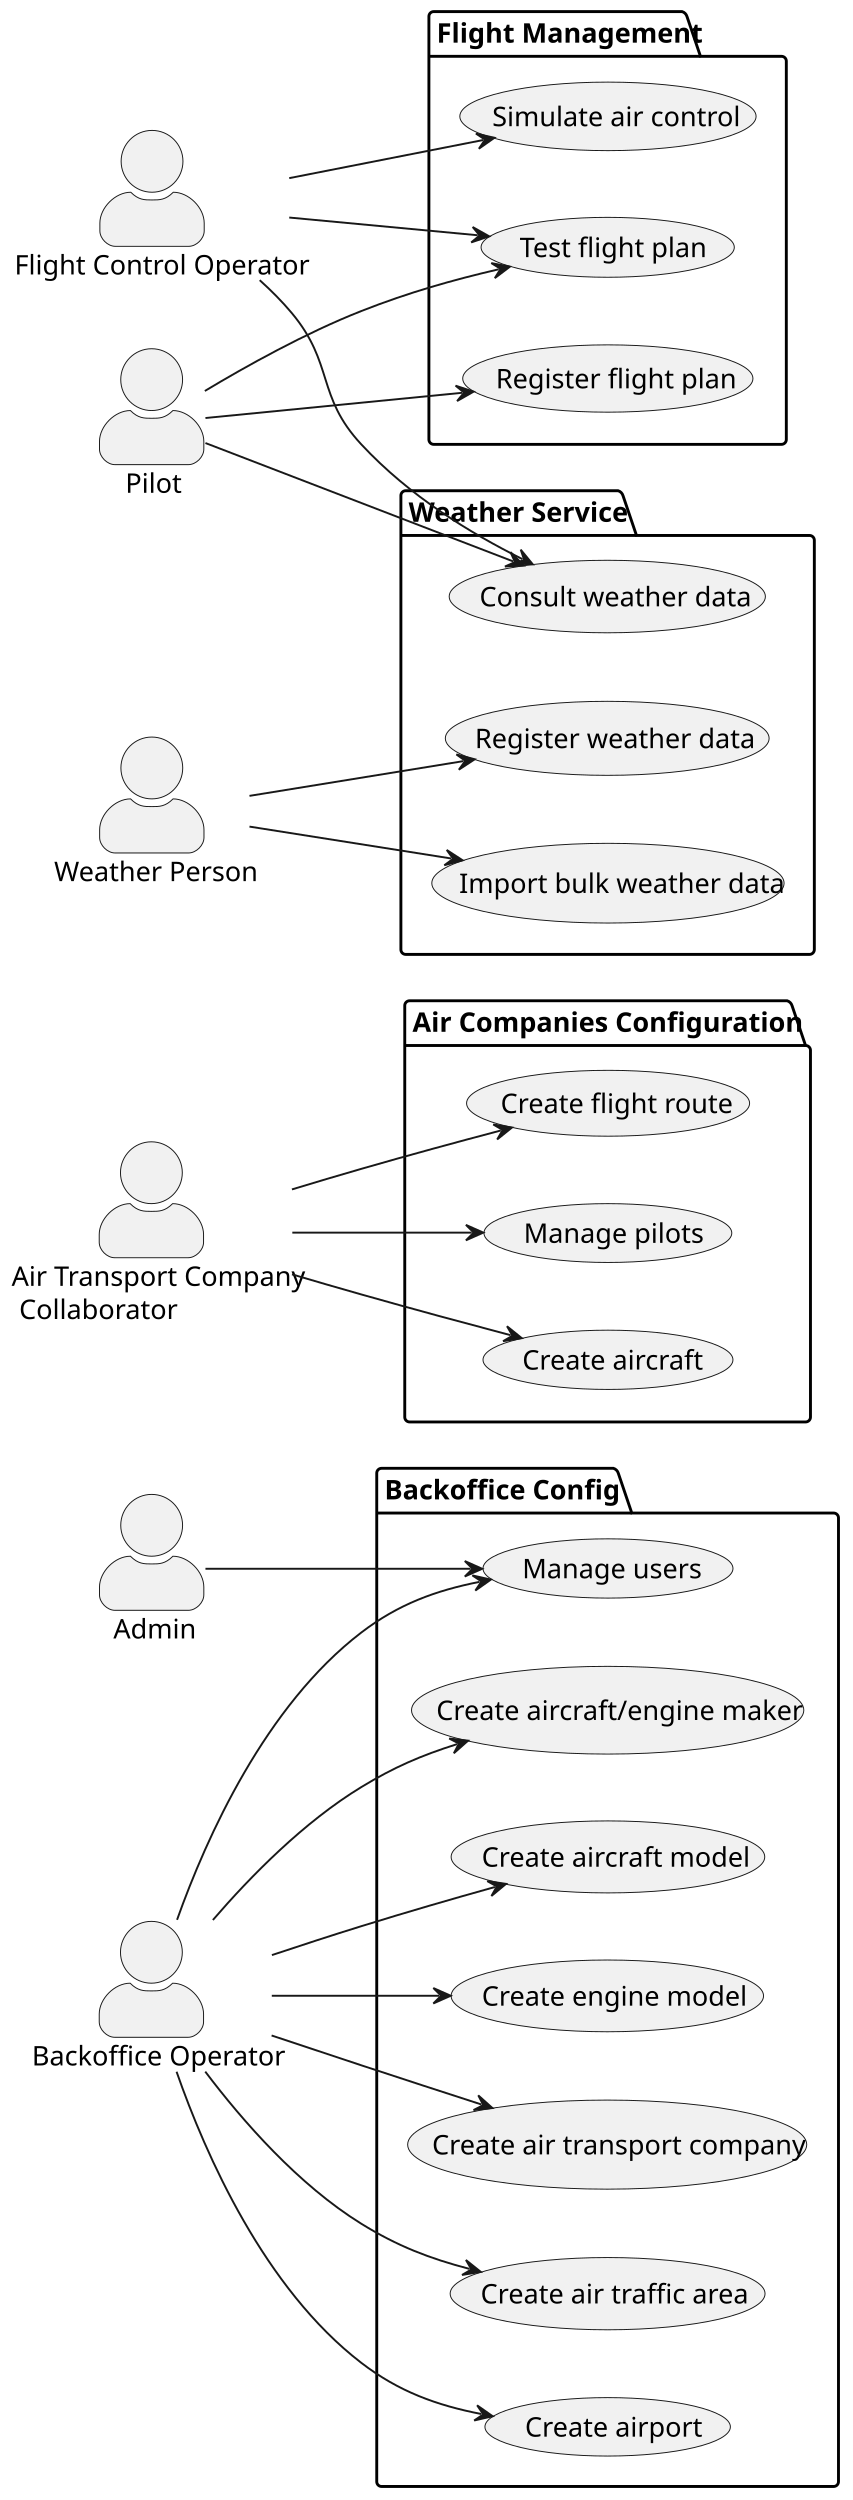
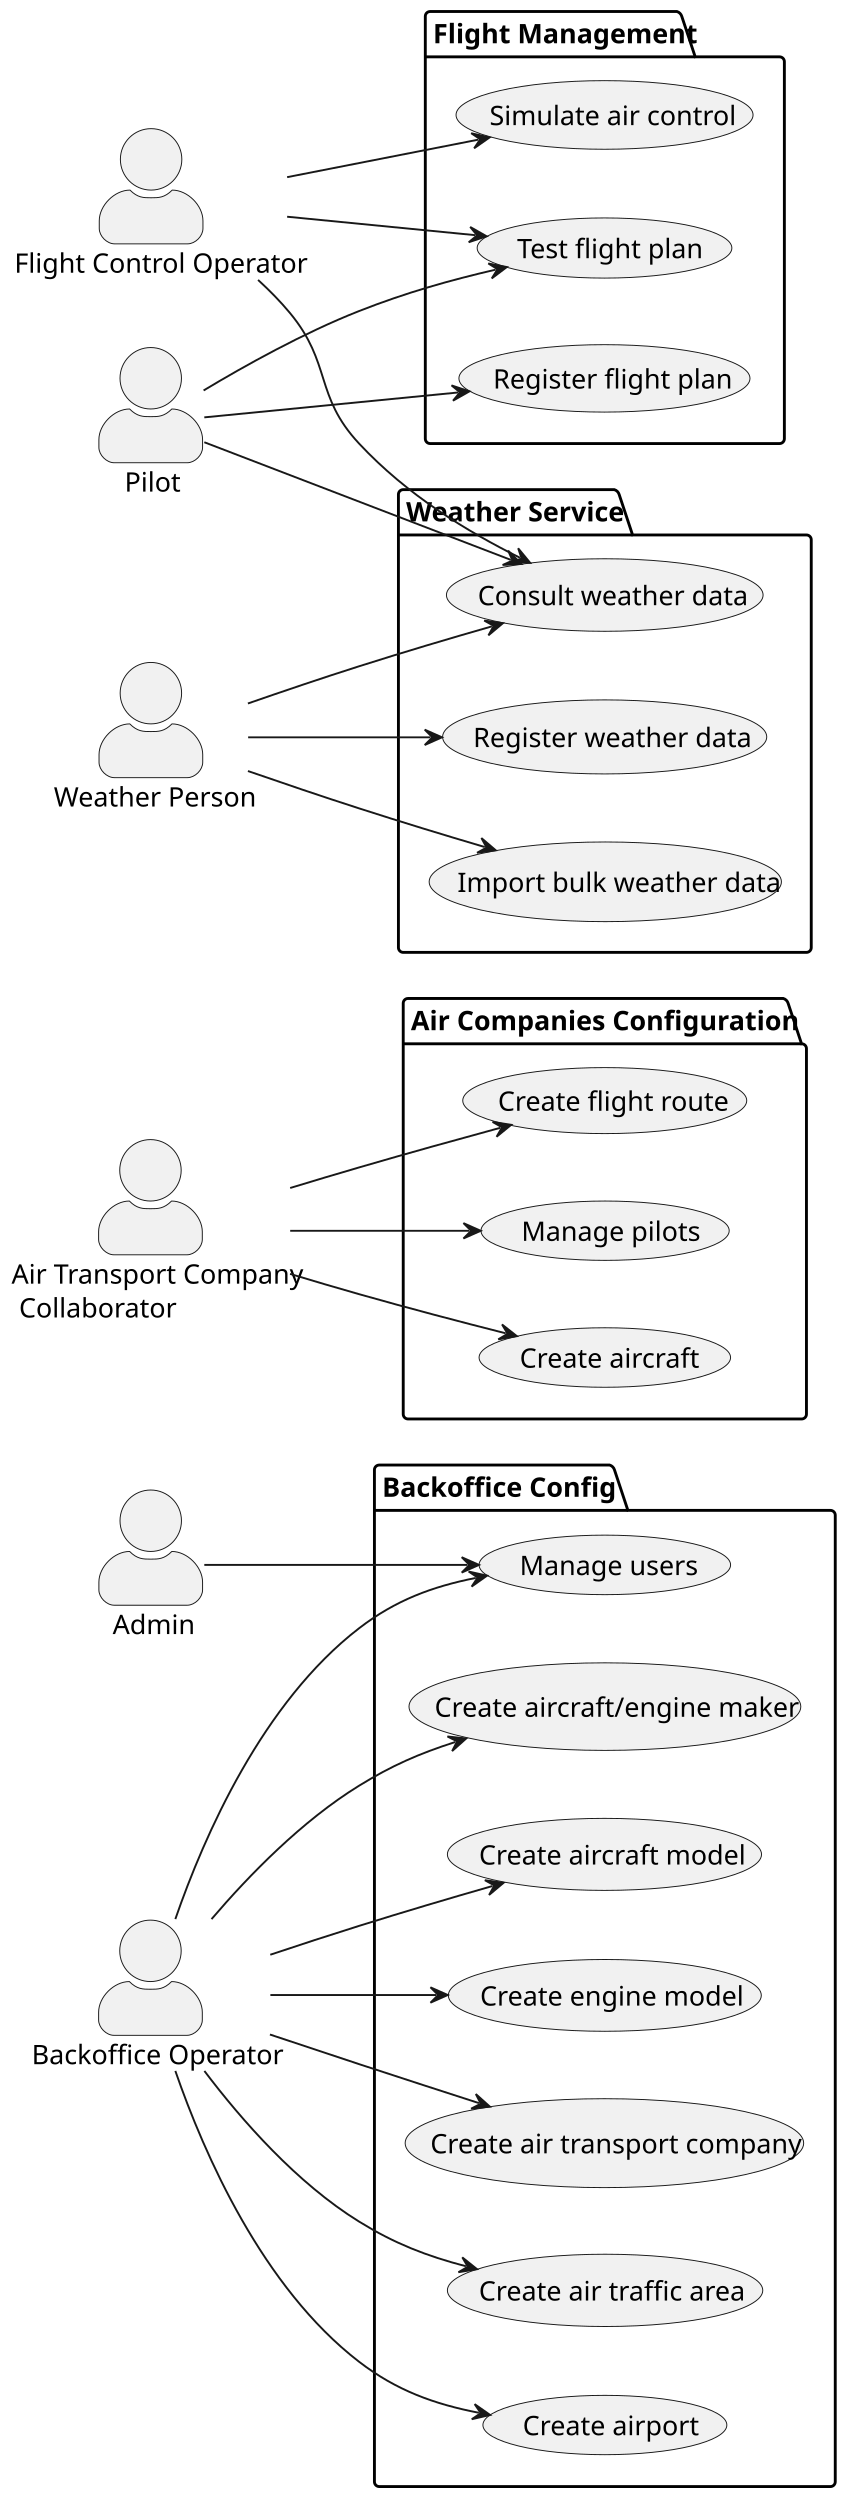
- <svg xmlns="http://www.w3.org/2000/svg" contentStyleType="text/css" data-diagram-type="DESCRIPTION" height="1294px" preserveAspectRatio="none" style="width:441px;height:1294px;background:#FFFFFF;" version="1.1" viewBox="0 0 441 1294" width="441px" zoomAndPan="magnify">
+ <svg xmlns="http://www.w3.org/2000/svg" contentStyleType="text/css" data-diagram-type="DESCRIPTION" height="1302px" preserveAspectRatio="none" style="width:442px;height:1302px;background:#FFFFFF;" version="1.1" viewBox="0 0 442 1302" width="442px" zoomAndPan="magnify">
  <defs />
  <g>
    <g class="cluster" data-qualified-name="bConfig" data-source-line="11" id="ent0008">
-       <path d="M197.5,760 L317.514,760 A3.75,3.75 0 0 1 320.014,762.5 L327.014,783.151 L431.5,783.151 A2.5,2.5 0 0 1 434,785.651 L434,1284.5 A2.5,2.5 0 0 1 431.5,1287 L197.5,1287 A2.5,2.5 0 0 1 195,1284.5 L195,762.5 A2.5,2.5 0 0 1 197.5,760" fill="none" style="stroke:#000000;stroke-width:1.5;" />
-       <line style="stroke:#000000;stroke-width:1.5;" x1="195" x2="327.014" y1="783.151" y2="783.151" />
-       <text fill="#000000" font-family="sans-serif" font-size="14" font-weight="bold" lengthAdjust="spacing" textLength="119.014" x="199" y="776.075">Backoffice Config</text>
+       <path d="M197.5,763 L317.514,763 A3.75,3.75 0 0 1 320.014,765.5 L327.014,786.609 L432.5,786.609 A2.5,2.5 0 0 1 435,789.109 L435,1292.5 A2.5,2.5 0 0 1 432.5,1295 L197.5,1295 A2.5,2.5 0 0 1 195,1292.5 L195,765.5 A2.5,2.5 0 0 1 197.5,763" fill="none" style="stroke:#000000;stroke-width:1.5;" />
+       <line style="stroke:#000000;stroke-width:1.5;" x1="195" x2="327.014" y1="786.609" y2="786.609" />
+       <text fill="#000000" font-family="sans-serif" font-size="14" font-weight="bold" lengthAdjust="spacing" textLength="119.014" x="199" y="779.533">Backoffice Config</text>
    </g>
    <g class="cluster" data-qualified-name="acConfig" data-source-line="21" id="ent0016">
-       <path d="M212,518 L407.448,518 A3.75,3.75 0 0 1 409.948,520.5 L416.948,541.151 L417,541.151 A2.5,2.5 0 0 1 419.5,543.651 L419.5,733.5 A2.5,2.5 0 0 1 417,736 L212,736 A2.5,2.5 0 0 1 209.5,733.5 L209.5,520.5 A2.5,2.5 0 0 1 212,518" fill="none" style="stroke:#000000;stroke-width:1.5;" />
-       <line style="stroke:#000000;stroke-width:1.5;" x1="209.5" x2="416.948" y1="541.151" y2="541.151" />
-       <text fill="#000000" font-family="sans-serif" font-size="14" font-weight="bold" lengthAdjust="spacing" textLength="194.448" x="213.5" y="534.075">Air Companies Configuration</text>
+       <path d="M212.5,520 L407.948,520 A3.75,3.75 0 0 1 410.448,522.5 L417.448,543.609 L417.5,543.609 A2.5,2.5 0 0 1 420,546.109 L420,736.5 A2.5,2.5 0 0 1 417.5,739 L212.5,739 A2.5,2.5 0 0 1 210,736.5 L210,522.5 A2.5,2.5 0 0 1 212.5,520" fill="none" style="stroke:#000000;stroke-width:1.5;" />
+       <line style="stroke:#000000;stroke-width:1.5;" x1="210" x2="417.448" y1="543.609" y2="543.609" />
+       <text fill="#000000" font-family="sans-serif" font-size="14" font-weight="bold" lengthAdjust="spacing" textLength="194.448" x="214" y="536.533">Air Companies Configuration</text>
    </g>
    <g class="cluster" data-qualified-name="flightMng" data-source-line="27" id="ent0020">
-       <path d="M224.5,6 L353.059,6 A3.75,3.75 0 0 1 355.559,8.5 L362.559,29.151 L404.5,29.151 A2.5,2.5 0 0 1 407,31.651 L407,227.5 A2.5,2.5 0 0 1 404.5,230 L224.5,230 A2.5,2.5 0 0 1 222,227.5 L222,8.5 A2.5,2.5 0 0 1 224.5,6" fill="none" style="stroke:#000000;stroke-width:1.5;" />
-       <line style="stroke:#000000;stroke-width:1.5;" x1="222" x2="362.559" y1="29.151" y2="29.151" />
-       <text fill="#000000" font-family="sans-serif" font-size="14" font-weight="bold" lengthAdjust="spacing" textLength="127.559" x="226" y="22.075">Flight Management</text>
+       <path d="M224,6 L352.559,6 A3.75,3.75 0 0 1 355.059,8.5 L362.059,29.609 L406,29.609 A2.5,2.5 0 0 1 408.5,32.109 L408.5,228.5 A2.5,2.5 0 0 1 406,231 L224,231 A2.5,2.5 0 0 1 221.5,228.5 L221.5,8.5 A2.5,2.5 0 0 1 224,6" fill="none" style="stroke:#000000;stroke-width:1.5;" />
+       <line style="stroke:#000000;stroke-width:1.5;" x1="221.5" x2="362.059" y1="29.609" y2="29.609" />
+       <text fill="#000000" font-family="sans-serif" font-size="14" font-weight="bold" lengthAdjust="spacing" textLength="127.559" x="225.5" y="22.533">Flight Management</text>
    </g>
    <g class="cluster" data-qualified-name="wService" data-source-line="33" id="ent0024">
-       <path d="M210,254 L319.944,254 A3.75,3.75 0 0 1 322.444,256.5 L329.444,277.151 L419,277.151 A2.5,2.5 0 0 1 421.5,279.651 L421.5,491.5 A2.5,2.5 0 0 1 419,494 L210,494 A2.5,2.5 0 0 1 207.5,491.5 L207.5,256.5 A2.5,2.5 0 0 1 210,254" fill="none" style="stroke:#000000;stroke-width:1.5;" />
-       <line style="stroke:#000000;stroke-width:1.5;" x1="207.5" x2="329.444" y1="277.151" y2="277.151" />
-       <text fill="#000000" font-family="sans-serif" font-size="14" font-weight="bold" lengthAdjust="spacing" textLength="108.944" x="211.5" y="270.075">Weather Service</text>
+       <path d="M210,255 L319.944,255 A3.75,3.75 0 0 1 322.444,257.5 L329.444,278.609 L420,278.609 A2.5,2.5 0 0 1 422.5,281.109 L422.5,493.5 A2.5,2.5 0 0 1 420,496 L210,496 A2.5,2.5 0 0 1 207.5,493.5 L207.5,257.5 A2.5,2.5 0 0 1 210,255" fill="none" style="stroke:#000000;stroke-width:1.5;" />
+       <line style="stroke:#000000;stroke-width:1.5;" x1="207.5" x2="329.444" y1="278.609" y2="278.609" />
+       <text fill="#000000" font-family="sans-serif" font-size="14" font-weight="bold" lengthAdjust="spacing" textLength="108.944" x="211.5" y="271.533">Weather Service</text>
    </g>
    <g class="entity" data-qualified-name="bConfig.UC07" data-source-line="12" id="ent0009">
-       <ellipse cx="314.695" cy="811.839" fill="#F1F1F1" rx="64.695" ry="15.339" style="stroke:#181818;stroke-width:0.5;" />
-       <text fill="#000000" font-family="sans-serif" font-size="14" lengthAdjust="spacing" textLength="88.717" x="270.336" y="816.915">Manage users</text>
+       <ellipse cx="314.996" cy="814.999" fill="#F1F1F1" rx="65.496" ry="15.499" style="stroke:#181818;stroke-width:0.5;" />
+       <text fill="#000000" font-family="sans-serif" font-size="14" lengthAdjust="spacing" textLength="88.717" x="270.637" y="820.304">Manage users</text>
    </g>
    <g class="entity" data-qualified-name="bConfig.UC01" data-source-line="13" id="ent0010">
-       <ellipse cx="314.494" cy="1187.199" fill="#F1F1F1" rx="81.494" ry="18.699" style="stroke:#181818;stroke-width:0.5;" />
-       <text fill="#000000" font-family="sans-serif" font-size="14" lengthAdjust="spacing" textLength="131.496" x="248.746" y="1192.275">Create air traffic area</text>
+       <ellipse cx="315.126" cy="1192.825" fill="#F1F1F1" rx="82.126" ry="18.825" style="stroke:#181818;stroke-width:0.5;" />
+       <text fill="#000000" font-family="sans-serif" font-size="14" lengthAdjust="spacing" textLength="131.496" x="249.378" y="1198.13">Create air traffic area</text>
    </g>
    <g class="entity" data-qualified-name="bConfig.UC02" data-source-line="14" id="ent0011">
-       <ellipse cx="314.523" cy="1256.128" fill="#F1F1F1" rx="63.523" ry="15.128" style="stroke:#181818;stroke-width:0.5;" />
-       <text fill="#000000" font-family="sans-serif" font-size="14" lengthAdjust="spacing" textLength="85.593" x="271.727" y="1261.204">Create airport</text>
+       <ellipse cx="315.023" cy="1262.952" fill="#F1F1F1" rx="63.523" ry="15.452" style="stroke:#181818;stroke-width:0.5;" />
+       <text fill="#000000" font-family="sans-serif" font-size="14" lengthAdjust="spacing" textLength="85.593" x="272.227" y="1268.256">Create airport</text>
    </g>
    <g class="entity" data-qualified-name="bConfig.UC03" data-source-line="15" id="ent0012">
-       <ellipse cx="314.526" cy="885.205" fill="#F1F1F1" rx="101.526" ry="22.705" style="stroke:#181818;stroke-width:0.5;" />
-       <text fill="#000000" font-family="sans-serif" font-size="14" lengthAdjust="spacing" textLength="177.413" x="225.82" y="890.281">Create aircraft/engine maker</text>
+       <ellipse cx="315.03" cy="888.806" fill="#F1F1F1" rx="102.03" ry="22.806" style="stroke:#181818;stroke-width:0.5;" />
+       <text fill="#000000" font-family="sans-serif" font-size="14" lengthAdjust="spacing" textLength="177.413" x="226.323" y="894.111">Create aircraft/engine maker</text>
    </g>
    <g class="entity" data-qualified-name="bConfig.UC04" data-source-line="16" id="ent0013">
-       <ellipse cx="314.668" cy="961.134" fill="#F1F1F1" rx="81.168" ry="18.634" style="stroke:#181818;stroke-width:0.5;" />
-       <text fill="#000000" font-family="sans-serif" font-size="14" lengthAdjust="spacing" textLength="130.717" x="249.31" y="966.209">Create aircraft model</text>
+       <ellipse cx="314.802" cy="965.76" fill="#F1F1F1" rx="81.802" ry="18.76" style="stroke:#181818;stroke-width:0.5;" />
+       <text fill="#000000" font-family="sans-serif" font-size="14" lengthAdjust="spacing" textLength="130.717" x="249.444" y="971.065">Create aircraft model</text>
    </g>
    <g class="entity" data-qualified-name="bConfig.UC05" data-source-line="17" id="ent0014">
-       <ellipse cx="314.357" cy="1033.071" fill="#F1F1F1" rx="80.857" ry="18.571" style="stroke:#181818;stroke-width:0.5;" />
-       <text fill="#000000" font-family="sans-serif" font-size="14" lengthAdjust="spacing" textLength="129.972" x="249.371" y="1038.147">Create engine model</text>
+       <ellipse cx="314.993" cy="1039.199" fill="#F1F1F1" rx="81.493" ry="18.699" style="stroke:#181818;stroke-width:0.5;" />
+       <text fill="#000000" font-family="sans-serif" font-size="14" lengthAdjust="spacing" textLength="129.972" x="250.008" y="1044.503">Create engine model</text>
    </g>
    <g class="entity" data-qualified-name="bConfig.UC06" data-source-line="18" id="ent0015">
-       <ellipse cx="314.281" cy="1110.056" fill="#F1F1F1" rx="103.281" ry="23.056" style="stroke:#181818;stroke-width:0.5;" />
-       <text fill="#000000" font-family="sans-serif" font-size="14" lengthAdjust="spacing" textLength="181.303" x="223.629" y="1115.132">Create air transport company</text>
+       <ellipse cx="314.776" cy="1116.155" fill="#F1F1F1" rx="103.776" ry="23.155" style="stroke:#181818;stroke-width:0.5;" />
+       <text fill="#000000" font-family="sans-serif" font-size="14" lengthAdjust="spacing" textLength="181.303" x="224.124" y="1121.46">Create air transport company</text>
    </g>
    <g class="entity" data-qualified-name="acConfig.UC21" data-source-line="22" id="ent0017">
-       <ellipse cx="314.687" cy="703.837" fill="#F1F1F1" rx="64.687" ry="15.337" style="stroke:#181818;stroke-width:0.5;" />
-       <text fill="#000000" font-family="sans-serif" font-size="14" lengthAdjust="spacing" textLength="88.696" x="270.339" y="708.913">Create aircraft</text>
+       <ellipse cx="314.989" cy="706.998" fill="#F1F1F1" rx="65.489" ry="15.498" style="stroke:#181818;stroke-width:0.5;" />
+       <text fill="#000000" font-family="sans-serif" font-size="14" lengthAdjust="spacing" textLength="88.696" x="270.64" y="712.302">Create aircraft</text>
    </g>
    <g class="entity" data-qualified-name="acConfig.UC22" data-source-line="23" id="ent0018">
-       <ellipse cx="314.746" cy="571.049" fill="#F1F1F1" rx="73.246" ry="17.049" style="stroke:#181818;stroke-width:0.5;" />
-       <text fill="#000000" font-family="sans-serif" font-size="14" lengthAdjust="spacing" textLength="111.282" x="259.105" y="576.125">Create flight route</text>
+       <ellipse cx="314.951" cy="573.19" fill="#F1F1F1" rx="73.951" ry="17.19" style="stroke:#181818;stroke-width:0.5;" />
+       <text fill="#000000" font-family="sans-serif" font-size="14" lengthAdjust="spacing" textLength="111.282" x="259.31" y="578.495">Create flight route</text>
    </g>
    <g class="entity" data-qualified-name="acConfig.UC23" data-source-line="24" id="ent0019">
-       <ellipse cx="314.639" cy="638.228" fill="#F1F1F1" rx="64.139" ry="15.228" style="stroke:#181818;stroke-width:0.5;" />
-       <text fill="#000000" font-family="sans-serif" font-size="14" lengthAdjust="spacing" textLength="87.165" x="271.057" y="643.303">Manage pilots</text>
+       <ellipse cx="315.135" cy="640.952" fill="#F1F1F1" rx="64.635" ry="15.452" style="stroke:#181818;stroke-width:0.5;" />
+       <text fill="#000000" font-family="sans-serif" font-size="14" lengthAdjust="spacing" textLength="87.165" x="271.553" y="646.256">Manage pilots</text>
    </g>
    <g class="entity" data-qualified-name="flightMng.UC41" data-source-line="28" id="ent0021">
-       <ellipse cx="314.609" cy="195.922" fill="#F1F1F1" rx="75.109" ry="17.422" style="stroke:#181818;stroke-width:0.5;" />
-       <text fill="#000000" font-family="sans-serif" font-size="14" lengthAdjust="spacing" textLength="115.951" x="256.634" y="200.998">Register flight plan</text>
+       <ellipse cx="314.796" cy="197.059" fill="#F1F1F1" rx="75.796" ry="17.559" style="stroke:#181818;stroke-width:0.5;" />
+       <text fill="#000000" font-family="sans-serif" font-size="14" lengthAdjust="spacing" textLength="115.951" x="256.82" y="202.364">Register flight plan</text>
    </g>
    <g class="entity" data-qualified-name="flightMng.UC42" data-source-line="29" id="ent0022">
-       <ellipse cx="314.538" cy="128.008" fill="#F1F1F1" rx="65.538" ry="15.508" style="stroke:#181818;stroke-width:0.5;" />
-       <text fill="#000000" font-family="sans-serif" font-size="14" lengthAdjust="spacing" textLength="91.048" x="269.014" y="133.083">Test flight plan</text>
+       <ellipse cx="314.828" cy="129.166" fill="#F1F1F1" rx="66.328" ry="15.666" style="stroke:#181818;stroke-width:0.5;" />
+       <text fill="#000000" font-family="sans-serif" font-size="14" lengthAdjust="spacing" textLength="91.048" x="269.305" y="134.47">Test flight plan</text>
    </g>
    <g class="entity" data-qualified-name="flightMng.UC43" data-source-line="30" id="ent0023">
-       <ellipse cx="314.676" cy="60.235" fill="#F1F1F1" rx="76.676" ry="17.735" style="stroke:#181818;stroke-width:0.5;" />
-       <text fill="#000000" font-family="sans-serif" font-size="14" lengthAdjust="spacing" textLength="119.827" x="254.763" y="65.311">Simulate air control</text>
+       <ellipse cx="314.849" cy="59.87" fill="#F1F1F1" rx="77.349" ry="17.87" style="stroke:#181818;stroke-width:0.5;" />
+       <text fill="#000000" font-family="sans-serif" font-size="14" lengthAdjust="spacing" textLength="119.827" x="254.935" y="65.174">Simulate air control</text>
    </g>
    <g class="entity" data-qualified-name="wService.UC30" data-source-line="34" id="ent0025">
-       <ellipse cx="314.298" cy="382.16" fill="#F1F1F1" rx="83.799" ry="19.16" style="stroke:#181818;stroke-width:0.5;" />
-       <text fill="#000000" font-family="sans-serif" font-size="14" lengthAdjust="spacing" textLength="136.965" x="245.816" y="387.235">Register weather data</text>
+       <ellipse cx="314.912" cy="383.782" fill="#F1F1F1" rx="84.412" ry="19.282" style="stroke:#181818;stroke-width:0.5;" />
+       <text fill="#000000" font-family="sans-serif" font-size="14" lengthAdjust="spacing" textLength="136.965" x="246.429" y="389.087">Register weather data</text>
    </g>
    <g class="entity" data-qualified-name="wService.UC31" data-source-line="35" id="ent0026">
-       <ellipse cx="314.67" cy="457.134" fill="#F1F1F1" rx="91.17" ry="20.634" style="stroke:#181818;stroke-width:0.5;" />
-       <text fill="#000000" font-family="sans-serif" font-size="14" lengthAdjust="spacing" textLength="154.082" x="237.629" y="462.21">Import bulk weather data</text>
+       <ellipse cx="315.232" cy="459.246" fill="#F1F1F1" rx="91.732" ry="20.746" style="stroke:#181818;stroke-width:0.5;" />
+       <text fill="#000000" font-family="sans-serif" font-size="14" lengthAdjust="spacing" textLength="154.082" x="238.191" y="464.551">Import bulk weather data</text>
    </g>
    <g class="entity" data-qualified-name="wService.UC32" data-source-line="36" id="ent0027">
-       <ellipse cx="314.332" cy="308.767" fill="#F1F1F1" rx="81.832" ry="18.767" style="stroke:#181818;stroke-width:0.5;" />
-       <text fill="#000000" font-family="sans-serif" font-size="14" lengthAdjust="spacing" textLength="132.303" x="248.181" y="313.842">Consult weather data</text>
+       <ellipse cx="314.961" cy="309.892" fill="#F1F1F1" rx="82.461" ry="18.892" style="stroke:#181818;stroke-width:0.5;" />
+       <text fill="#000000" font-family="sans-serif" font-size="14" lengthAdjust="spacing" textLength="132.303" x="248.81" y="315.197">Consult weather data</text>
    </g>
    <g class="entity" data-qualified-name="Admin" data-source-line="4" id="ent0002">
-       <ellipse cx="78.5" cy="789.5" fill="#F1F1F1" rx="16" ry="16" style="stroke:#181818;stroke-width:0.5;" />
-       <path d="M78.5,809.5 C82.5,809.5 85.5,809.5 89.5,805.5 C97.5,805.5 105.5,813.5 105.5,821.5 L105.5,825.5 C105.5,829.5 101.5,833.5 97.5,833.5 L59.5,833.5 C55.5,833.5 51.5,829.5 51.5,825.5 L51.5,821.5 C51.5,813.5 59.5,805.5 67.5,805.5 C71.5,809.5 74.5,809.5 78.5,809.5" fill="#F1F1F1" style="stroke:#181818;stroke-width:0.5;" />
-       <text fill="#000000" font-family="sans-serif" font-size="14" lengthAdjust="spacing" textLength="39.683" x="58.659" y="848.075">Admin</text>
+       <ellipse cx="78.5" cy="792" fill="#F1F1F1" rx="16" ry="16" style="stroke:#181818;stroke-width:0.5;" />
+       <path d="M78.5,812 C82.5,812 85.5,812 89.5,808 C97.5,808 105.5,816 105.5,824 L105.5,828 C105.5,832 101.5,836 97.5,836 L59.5,836 C55.5,836 51.5,832 51.5,828 L51.5,824 C51.5,816 59.5,808 67.5,808 C71.5,812 74.5,812 78.5,812" fill="#F1F1F1" style="stroke:#181818;stroke-width:0.5;" />
+       <text fill="#000000" font-family="sans-serif" font-size="14" lengthAdjust="spacing" textLength="39.683" x="58.659" y="851.033">Admin</text>
    </g>
    <g class="entity" data-qualified-name="BO" data-source-line="5" id="ent0003">
-       <ellipse cx="78.362" cy="1010.5" fill="#F1F1F1" rx="16" ry="16" style="stroke:#181818;stroke-width:0.5;" />
-       <path d="M78.362,1030.5 C82.362,1030.5 85.362,1030.5 89.362,1026.5 C97.362,1026.5 105.362,1034.5 105.362,1042.5 L105.362,1046.5 C105.362,1050.5 101.362,1054.5 97.362,1054.5 L59.362,1054.5 C55.362,1054.5 51.362,1050.5 51.362,1046.5 L51.362,1042.5 C51.362,1034.5 59.362,1026.5 67.362,1026.5 C71.362,1030.5 74.362,1030.5 78.362,1030.5" fill="#F1F1F1" style="stroke:#181818;stroke-width:0.5;" />
-       <text fill="#000000" font-family="sans-serif" font-size="14" lengthAdjust="spacing" textLength="123.724" x="16.5" y="1069.075">Backoffice Operator</text>
+       <ellipse cx="78.362" cy="1016" fill="#F1F1F1" rx="16" ry="16" style="stroke:#181818;stroke-width:0.5;" />
+       <path d="M78.362,1036 C82.362,1036 85.362,1036 89.362,1032 C97.362,1032 105.362,1040 105.362,1048 L105.362,1052 C105.362,1056 101.362,1060 97.362,1060 L59.362,1060 C55.362,1060 51.362,1056 51.362,1052 L51.362,1048 C51.362,1040 59.362,1032 67.362,1032 C71.362,1036 74.362,1036 78.362,1036" fill="#F1F1F1" style="stroke:#181818;stroke-width:0.5;" />
+       <text fill="#000000" font-family="sans-serif" font-size="14" lengthAdjust="spacing" textLength="123.724" x="16.5" y="1075.033">Backoffice Operator</text>
    </g>
    <g class="entity" data-qualified-name="ATCC" data-source-line="6" id="ent0004">
-       <ellipse cx="78.358" cy="607" fill="#F1F1F1" rx="16" ry="16" style="stroke:#181818;stroke-width:0.5;" />
-       <path d="M78.358,627 C82.358,627 85.358,627 89.358,623 C97.358,623 105.358,631 105.358,639 L105.358,643 C105.358,647 101.358,651 97.358,651 L59.358,651 C55.358,651 51.358,647 51.358,643 L51.358,639 C51.358,631 59.358,623 67.358,623 C71.358,627 74.358,627 78.358,627" fill="#F1F1F1" style="stroke:#181818;stroke-width:0.5;" />
-       <text fill="#000000" font-family="sans-serif" font-size="14" lengthAdjust="spacing" textLength="144.717" x="6" y="665.575">Air Transport Company</text>
-       <text fill="#000000" font-family="sans-serif" font-size="14" lengthAdjust="spacing" textLength="76.262" x="9.89" y="682.727">Collaborator</text>
+       <ellipse cx="78.358" cy="609.5" fill="#F1F1F1" rx="16" ry="16" style="stroke:#181818;stroke-width:0.5;" />
+       <path d="M78.358,629.5 C82.358,629.5 85.358,629.5 89.358,625.5 C97.358,625.5 105.358,633.5 105.358,641.5 L105.358,645.5 C105.358,649.5 101.358,653.5 97.358,653.5 L59.358,653.5 C55.358,653.5 51.358,649.5 51.358,645.5 L51.358,641.5 C51.358,633.5 59.358,625.5 67.358,625.5 C71.358,629.5 74.358,629.5 78.358,629.5" fill="#F1F1F1" style="stroke:#181818;stroke-width:0.5;" />
+       <text fill="#000000" font-family="sans-serif" font-size="14" lengthAdjust="spacing" textLength="144.717" x="6" y="668.533">Air Transport Company</text>
+       <text fill="#000000" font-family="sans-serif" font-size="14" lengthAdjust="spacing" textLength="76.262" x="9.89" y="686.143">Collaborator</text>
    </g>
    <g class="entity" data-qualified-name="Pilot" data-source-line="7" id="ent0005">
-       <ellipse cx="78.5" cy="196.5" fill="#F1F1F1" rx="16" ry="16" style="stroke:#181818;stroke-width:0.5;" />
-       <path d="M78.5,216.5 C82.5,216.5 85.5,216.5 89.5,212.5 C97.5,212.5 105.5,220.5 105.5,228.5 L105.5,232.5 C105.5,236.5 101.5,240.5 97.5,240.5 L59.5,240.5 C55.5,240.5 51.5,236.5 51.5,232.5 L51.5,228.5 C51.5,220.5 59.5,212.5 67.5,212.5 C71.5,216.5 74.5,216.5 78.5,216.5" fill="#F1F1F1" style="stroke:#181818;stroke-width:0.5;" />
-       <text fill="#000000" font-family="sans-serif" font-size="14" lengthAdjust="spacing" textLength="27.234" x="64.883" y="255.075">Pilot</text>
+       <ellipse cx="78.5" cy="197" fill="#F1F1F1" rx="16" ry="16" style="stroke:#181818;stroke-width:0.5;" />
+       <path d="M78.5,217 C82.5,217 85.5,217 89.5,213 C97.5,213 105.5,221 105.5,229 L105.5,233 C105.5,237 101.5,241 97.5,241 L59.5,241 C55.5,241 51.5,237 51.5,233 L51.5,229 C51.5,221 59.5,213 67.5,213 C71.5,217 74.5,217 78.5,217" fill="#F1F1F1" style="stroke:#181818;stroke-width:0.5;" />
+       <text fill="#000000" font-family="sans-serif" font-size="14" lengthAdjust="spacing" textLength="27.234" x="64.883" y="256.033">Pilot</text>
    </g>
    <g class="entity" data-qualified-name="FCO" data-source-line="8" id="ent0006">
-       <ellipse cx="78.696" cy="83.5" fill="#F1F1F1" rx="16" ry="16" style="stroke:#181818;stroke-width:0.5;" />
-       <path d="M78.696,103.5 C82.696,103.5 85.696,103.5 89.696,99.5 C97.696,99.5 105.696,107.5 105.696,115.5 L105.696,119.5 C105.696,123.5 101.696,127.5 97.696,127.5 L59.696,127.5 C55.696,127.5 51.696,123.5 51.696,119.5 L51.696,115.5 C51.696,107.5 59.696,99.5 67.696,99.5 C71.696,103.5 74.696,103.5 78.696,103.5" fill="#F1F1F1" style="stroke:#181818;stroke-width:0.5;" />
-       <text fill="#000000" font-family="sans-serif" font-size="14" lengthAdjust="spacing" textLength="142.393" x="7.5" y="142.075">Flight Control Operator</text>
+       <ellipse cx="78.696" cy="83" fill="#F1F1F1" rx="16" ry="16" style="stroke:#181818;stroke-width:0.5;" />
+       <path d="M78.696,103 C82.696,103 85.696,103 89.696,99 C97.696,99 105.696,107 105.696,115 L105.696,119 C105.696,123 101.696,127 97.696,127 L59.696,127 C55.696,127 51.696,123 51.696,119 L51.696,115 C51.696,107 59.696,99 67.696,99 C71.696,103 74.696,103 78.696,103" fill="#F1F1F1" style="stroke:#181818;stroke-width:0.5;" />
+       <text fill="#000000" font-family="sans-serif" font-size="14" lengthAdjust="spacing" textLength="142.393" x="7.5" y="142.033">Flight Control Operator</text>
    </g>
    <g class="entity" data-qualified-name="WP" data-source-line="9" id="ent0007">
-       <ellipse cx="78.579" cy="397.5" fill="#F1F1F1" rx="16" ry="16" style="stroke:#181818;stroke-width:0.5;" />
-       <path d="M78.579,417.5 C82.579,417.5 85.579,417.5 89.579,413.5 C97.579,413.5 105.579,421.5 105.579,429.5 L105.579,433.5 C105.579,437.5 101.579,441.5 97.579,441.5 L59.579,441.5 C55.579,441.5 51.579,437.5 51.579,433.5 L51.579,429.5 C51.579,421.5 59.579,413.5 67.579,413.5 C71.579,417.5 74.579,417.5 78.579,417.5" fill="#F1F1F1" style="stroke:#181818;stroke-width:0.5;" />
-       <text fill="#000000" font-family="sans-serif" font-size="14" lengthAdjust="spacing" textLength="101.158" x="28" y="456.075">Weather Person</text>
+       <ellipse cx="78.579" cy="361" fill="#F1F1F1" rx="16" ry="16" style="stroke:#181818;stroke-width:0.5;" />
+       <path d="M78.579,381 C82.579,381 85.579,381 89.579,377 C97.579,377 105.579,385 105.579,393 L105.579,397 C105.579,401 101.579,405 97.579,405 L59.579,405 C55.579,405 51.579,401 51.579,397 L51.579,393 C51.579,385 59.579,377 67.579,377 C71.579,381 74.579,381 78.579,381" fill="#F1F1F1" style="stroke:#181818;stroke-width:0.5;" />
+       <text fill="#000000" font-family="sans-serif" font-size="14" lengthAdjust="spacing" textLength="101.158" x="28" y="420.033">Weather Person</text>
    </g>
    <g class="link" data-entity-1="ent0002" data-entity-2="ent0009" data-link-type="dependency" data-source-line="39" id="lnk28">
-       <path d="M106.34,812 C141.04,812 196.57,812 243.58,812" fill="none" id="Admin-to-UC07" style="stroke:#181818;stroke-width:1;" />
-       <polygon fill="#181818" points="249.58,812,240.58,808,244.58,812,240.58,816,249.58,812" style="stroke:#181818;stroke-width:1;" />
+       <path d="M106.4,815 C141.05,815 196.4,815 243.46,815" fill="none" id="Admin-to-UC07" style="stroke:#181818;stroke-width:1;" />
+       <polygon fill="#181818" points="249.46,815,240.46,811,244.46,815,240.46,819,249.46,815" style="stroke:#181818;stroke-width:1;" />
    </g>
    <g class="link" data-entity-1="ent0003" data-entity-2="ent0010" data-link-type="dependency" data-source-line="40" id="lnk29">
-       <path d="M106.24,1072.26 C125.79,1098.15 154.49,1130.86 187,1151 C205.63,1162.54 222.275,1168.973 243.055,1174.403" fill="none" id="BO-to-UC01" style="stroke:#181818;stroke-width:1;" />
-       <polygon fill="#181818" points="248.86,1175.92,241.164,1169.775,244.022,1174.656,239.141,1177.515,248.86,1175.92" style="stroke:#181818;stroke-width:1;" />
+       <path d="M106.45,1078.56 C125.99,1104.4 154.6,1136.95 187,1157 C205.51,1168.46 221.976,1174.849 242.656,1180.269" fill="none" id="BO-to-UC01" style="stroke:#181818;stroke-width:1;" />
+       <polygon fill="#181818" points="248.46,1181.79,240.768,1175.639,243.623,1180.522,238.74,1183.378,248.46,1181.79" style="stroke:#181818;stroke-width:1;" />
    </g>
    <g class="link" data-entity-1="ent0003" data-entity-2="ent0011" data-link-type="dependency" data-source-line="41" id="lnk30">
-       <path d="M91.39,1072.33 C106.55,1115.73 136.98,1184.53 187,1223 C206.43,1237.94 226.091,1245 249.141,1249.5" fill="none" id="BO-to-UC02" style="stroke:#181818;stroke-width:1;" />
-       <polygon fill="#181818" points="255.03,1250.65,246.963,1245,250.123,1249.692,245.43,1252.851,255.03,1250.65" style="stroke:#181818;stroke-width:1;" />
+       <path d="M91.32,1078.54 C106.43,1122.18 136.8,1191.35 187,1230 C206.49,1245.01 226.25,1252.087 249.39,1256.577" fill="none" id="BO-to-UC02" style="stroke:#181818;stroke-width:1;" />
+       <polygon fill="#181818" points="255.28,1257.72,247.207,1252.079,250.371,1256.768,245.683,1259.932,255.28,1257.72" style="stroke:#181818;stroke-width:1;" />
    </g>
    <g class="link" data-entity-1="ent0003" data-entity-2="ent0012" data-link-type="dependency" data-source-line="42" id="lnk31">
-       <path d="M110.19,993.79 C129.94,970.88 157.4,943.03 187,925 C203.82,914.76 217.799,908.697 236.569,902.768" fill="none" id="BO-to-UC03" style="stroke:#181818;stroke-width:1;" />
-       <polygon fill="#181818" points="242.29,900.96,232.503,899.857,237.522,902.466,234.913,907.486,242.29,900.96" style="stroke:#181818;stroke-width:1;" />
+       <path d="M110.16,999.48 C129.9,976.38 157.36,948.27 187,930 C203.96,919.55 218.148,913.326 237.098,907.236" fill="none" id="BO-to-UC03" style="stroke:#181818;stroke-width:1;" />
+       <polygon fill="#181818" points="242.81,905.4,233.018,904.346,238.05,906.93,235.465,911.962,242.81,905.4" style="stroke:#181818;stroke-width:1;" />
    </g>
    <g class="link" data-entity-1="ent0003" data-entity-2="ent0013" data-link-type="dependency" data-source-line="43" id="lnk32">
-       <path d="M140.74,1011.95 C155.82,1006.92 171.96,1001.66 187,997 C211.54,989.4 233.162,983.147 256.172,976.707" fill="none" id="BO-to-UC04" style="stroke:#181818;stroke-width:1;" />
-       <polygon fill="#181818" points="261.95,975.09,252.205,973.664,257.135,976.438,254.361,981.368,261.95,975.09" style="stroke:#181818;stroke-width:1;" />
+       <path d="M140.76,1018.02 C155.84,1012.98 171.97,1007.7 187,1003 C211.66,995.28 233.403,988.856 256.493,982.226" fill="none" id="BO-to-UC04" style="stroke:#181818;stroke-width:1;" />
+       <polygon fill="#181818" points="262.26,980.57,252.506,979.209,257.454,981.95,254.714,986.899,262.26,980.57" style="stroke:#181818;stroke-width:1;" />
    </g>
    <g class="link" data-entity-1="ent0003" data-entity-2="ent0014" data-link-type="dependency" data-source-line="44" id="lnk33">
-       <path d="M140.68,1033 C168.98,1033 196.97,1033 227.29,1033" fill="none" id="BO-to-UC05" style="stroke:#181818;stroke-width:1;" />
-       <polygon fill="#181818" points="233.29,1033,224.29,1029,228.29,1033,224.29,1037,233.29,1033" style="stroke:#181818;stroke-width:1;" />
+       <path d="M140.81,1039 C169.03,1039 196.91,1039 227.19,1039" fill="none" id="BO-to-UC05" style="stroke:#181818;stroke-width:1;" />
+       <polygon fill="#181818" points="233.19,1039,224.19,1035,228.19,1039,224.19,1043,233.19,1039" style="stroke:#181818;stroke-width:1;" />
    </g>
    <g class="link" data-entity-1="ent0003" data-entity-2="ent0015" data-link-type="dependency" data-source-line="45" id="lnk34">
-       <path d="M140.58,1053.57 C155.74,1058.64 171.95,1064.04 187,1069 C209.15,1076.3 227.801,1082.375 249.181,1089.285" fill="none" id="BO-to-UC06" style="stroke:#181818;stroke-width:1;" />
-       <polygon fill="#181818" points="254.89,1091.13,247.556,1084.556,250.132,1089.592,245.096,1092.168,254.89,1091.13" style="stroke:#181818;stroke-width:1;" />
+       <path d="M140.58,1059.58 C155.73,1064.65 171.95,1070.05 187,1075 C209.23,1082.31 227.98,1088.389 249.44,1095.309" fill="none" id="BO-to-UC06" style="stroke:#181818;stroke-width:1;" />
+       <polygon fill="#181818" points="255.15,1097.15,247.812,1090.581,250.391,1095.616,245.357,1098.195,255.15,1097.15" style="stroke:#181818;stroke-width:1;" />
    </g>
    <g class="link" data-entity-1="ent0003" data-entity-2="ent0009" data-link-type="dependency" data-source-line="46" id="lnk35">
-       <path d="M91.64,993.7 C106.95,950.72 137.44,882.93 187,845 C206.2,830.31 225.426,823.302 248.216,818.762" fill="none" id="BO-to-UC07" style="stroke:#181818;stroke-width:1;" />
-       <polygon fill="#181818" points="254.1,817.59,244.492,815.425,249.196,818.567,246.055,823.271,254.1,817.59" style="stroke:#181818;stroke-width:1;" />
+       <path d="M91.32,999.46 C106.43,955.82 136.8,886.65 187,848 C206.04,833.34 225.077,826.329 247.787,821.779" fill="none" id="BO-to-UC07" style="stroke:#181818;stroke-width:1;" />
+       <polygon fill="#181818" points="253.67,820.6,244.06,818.446,248.767,821.582,245.631,826.29,253.67,820.6" style="stroke:#181818;stroke-width:1;" />
    </g>
    <g class="link" data-entity-1="ent0004" data-entity-2="ent0017" data-link-type="dependency" data-source-line="47" id="lnk36">
-       <path d="M151.13,659.61 C163.09,663.14 175.38,666.71 187,670 C214.57,677.81 239.85,684.635 264.3,691.105" fill="none" id="ATCC-to-UC21" style="stroke:#181818;stroke-width:1;" />
-       <polygon fill="#181818" points="270.1,692.64,262.423,686.471,265.266,691.361,260.376,694.205,270.1,692.64" style="stroke:#181818;stroke-width:1;" />
+       <path d="M151.07,663.45 C163.04,667.06 175.35,670.7 187,674 C214.18,681.7 239.005,688.203 263.385,694.394" fill="none" id="ATCC-to-UC21" style="stroke:#181818;stroke-width:1;" />
+       <polygon fill="#181818" points="269.2,695.87,261.461,689.778,264.354,694.64,259.492,697.532,269.2,695.87" style="stroke:#181818;stroke-width:1;" />
    </g>
    <g class="link" data-entity-1="ent0004" data-entity-2="ent0018" data-link-type="dependency" data-source-line="48" id="lnk37">
-       <path d="M151.1,615.64 C163.06,612.01 175.37,608.35 187,605 C212.68,597.61 235.629,591.374 259.229,585.134" fill="none" id="ATCC-to-UC22" style="stroke:#181818;stroke-width:1;" />
-       <polygon fill="#181818" points="265.03,583.6,255.306,582.034,260.196,584.878,257.351,589.768,265.03,583.6" style="stroke:#181818;stroke-width:1;" />
+       <path d="M151.12,618.7 C163.08,615.06 175.38,611.38 187,608 C213.13,600.39 236.62,593.865 260.471,587.375" fill="none" id="ATCC-to-UC22" style="stroke:#181818;stroke-width:1;" />
+       <polygon fill="#181818" points="266.26,585.8,256.526,584.303,261.435,587.113,258.626,592.023,266.26,585.8" style="stroke:#181818;stroke-width:1;" />
    </g>
    <g class="link" data-entity-1="ent0004" data-entity-2="ent0019" data-link-type="dependency" data-source-line="49" id="lnk38">
-       <path d="M151.3,638 C182.87,638 213.63,638 244.16,638" fill="none" id="ATCC-to-UC23" style="stroke:#181818;stroke-width:1;" />
-       <polygon fill="#181818" points="250.16,638,241.16,634,245.16,638,241.16,642,250.16,638" style="stroke:#181818;stroke-width:1;" />
+       <path d="M151.13,641 C182.78,641 213.69,641 244.36,641" fill="none" id="ATCC-to-UC23" style="stroke:#181818;stroke-width:1;" />
+       <polygon fill="#181818" points="250.36,641,241.36,637,245.36,641,241.36,645,250.36,641" style="stroke:#181818;stroke-width:1;" />
    </g>
    <g class="link" data-entity-1="ent0005" data-entity-2="ent0021" data-link-type="dependency" data-source-line="50" id="lnk39">
-       <path d="M106.34,216.36 C139.96,213.06 192.789,207.867 239.179,203.307" fill="none" id="Pilot-to-UC41" style="stroke:#181818;stroke-width:1;" />
-       <polygon fill="#181818" points="245.15,202.72,235.802,199.62,240.174,203.209,236.584,207.581,245.15,202.72" style="stroke:#181818;stroke-width:1;" />
+       <path d="M106.4,217.36 C139.84,214.08 192.199,208.945 238.529,204.405" fill="none" id="Pilot-to-UC41" style="stroke:#181818;stroke-width:1;" />
+       <polygon fill="#181818" points="244.5,203.82,235.153,200.717,239.524,204.308,235.933,208.679,244.5,203.82" style="stroke:#181818;stroke-width:1;" />
    </g>
    <g class="link" data-entity-1="ent0005" data-entity-2="ent0022" data-link-type="dependency" data-source-line="51" id="lnk40">
-       <path d="M106.03,202.36 C127.28,189.61 158.19,172.34 187,161 C211.71,151.27 234.417,144.913 258.127,139.383" fill="none" id="Pilot-to-UC42" style="stroke:#181818;stroke-width:1;" />
-       <polygon fill="#181818" points="263.97,138.02,254.297,136.169,259.101,139.156,256.114,143.96,263.97,138.02" style="stroke:#181818;stroke-width:1;" />
+       <path d="M106.03,203.35 C127.27,190.6 158.18,173.33 187,162 C211.7,152.29 234.376,145.948 258.126,140.428" fill="none" id="Pilot-to-UC42" style="stroke:#181818;stroke-width:1;" />
+       <polygon fill="#181818" points="263.97,139.07,254.298,137.211,259.1,140.202,256.109,145.004,263.97,139.07" style="stroke:#181818;stroke-width:1;" />
    </g>
    <g class="link" data-entity-1="ent0005" data-entity-2="ent0027" data-link-type="dependency" data-source-line="52" id="lnk41">
-       <path d="M106.34,229.32 C146.68,244.84 217.69,272.145 265.59,290.575" fill="none" id="Pilot-to-UC32" style="stroke:#181818;stroke-width:1;" />
-       <polygon fill="#181818" points="271.19,292.73,264.227,285.765,266.524,290.935,261.354,293.231,271.19,292.73" style="stroke:#181818;stroke-width:1;" />
+       <path d="M106.4,230.32 C146.82,245.84 217.999,273.149 265.999,291.579" fill="none" id="Pilot-to-UC32" style="stroke:#181818;stroke-width:1;" />
+       <polygon fill="#181818" points="271.6,293.73,264.632,286.77,266.932,291.938,261.764,294.238,271.6,293.73" style="stroke:#181818;stroke-width:1;" />
    </g>
    <g class="link" data-entity-1="ent0006" data-entity-2="ent0022" data-link-type="dependency" data-source-line="53" id="lnk42">
-       <path d="M149.71,112.6 C182.69,115.7 215.636,118.799 247.266,121.769" fill="none" id="FCO-to-UC42" style="stroke:#181818;stroke-width:1;" />
-       <polygon fill="#181818" points="253.24,122.33,244.653,117.506,248.262,121.863,243.905,125.471,253.24,122.33" style="stroke:#181818;stroke-width:1;" />
+       <path d="M149.54,112.87 C182.61,116.11 215.708,119.365 247.478,122.475" fill="none" id="FCO-to-UC42" style="stroke:#181818;stroke-width:1;" />
+       <polygon fill="#181818" points="253.45,123.06,244.882,118.202,248.474,122.573,244.103,126.164,253.45,123.06" style="stroke:#181818;stroke-width:1;" />
    </g>
    <g class="link" data-entity-1="ent0006" data-entity-2="ent0023" data-link-type="dependency" data-source-line="54" id="lnk43">
-       <path d="M149.71,92.2 C183.63,85.53 217.953,78.788 250.043,72.478" fill="none" id="FCO-to-UC43" style="stroke:#181818;stroke-width:1;" />
-       <polygon fill="#181818" points="255.93,71.32,246.327,69.132,251.024,72.285,247.871,76.981,255.93,71.32" style="stroke:#181818;stroke-width:1;" />
+       <path d="M149.54,92.26 C183.14,85.67 217.072,79.016 249.112,72.726" fill="none" id="FCO-to-UC43" style="stroke:#181818;stroke-width:1;" />
+       <polygon fill="#181818" points="255,71.57,245.398,69.379,250.094,72.533,246.939,77.229,255,71.57" style="stroke:#181818;stroke-width:1;" />
    </g>
    <g class="link" data-entity-1="ent0007" data-entity-2="ent0025" data-link-type="dependency" data-source-line="55" id="lnk44">
-       <path d="M129.13,411.94 C163.07,406.43 202.558,400.011 239.827,393.961" fill="none" id="WP-to-UC30" style="stroke:#181818;stroke-width:1;" />
-       <polygon fill="#181818" points="245.75,393,236.225,390.494,240.815,393.801,237.507,398.39,245.75,393" style="stroke:#181818;stroke-width:1;" />
+       <path d="M129.23,384 C158.54,384 190.39,384 224.19,384" fill="none" id="WP-to-UC30" style="stroke:#181818;stroke-width:1;" />
+       <polygon fill="#181818" points="230.19,384,221.19,380,225.19,384,221.19,388,230.19,384" style="stroke:#181818;stroke-width:1;" />
    </g>
    <g class="link" data-entity-1="ent0007" data-entity-2="ent0026" data-link-type="dependency" data-source-line="56" id="lnk45">
-       <path d="M129.13,427.85 C161.19,432.92 197.564,438.673 233.564,444.363" fill="none" id="WP-to-UC31" style="stroke:#181818;stroke-width:1;" />
-       <polygon fill="#181818" points="239.49,445.3,231.225,439.944,234.551,444.519,229.976,447.846,239.49,445.3" style="stroke:#181818;stroke-width:1;" />
-     </g>
-     <g class="link" data-entity-1="ent0006" data-entity-2="ent0027" data-link-type="dependency" data-source-line="57" id="lnk46">
-       <path d="M134.42,145.01 C140.36,150.37 146.04,156.07 151,162 C172.94,188.23 163.7,204.97 187,230 C212.14,257 243.127,275.73 270.417,289.42" fill="none" id="FCO-to-UC32" style="stroke:#181818;stroke-width:1;" />
-       <polygon fill="#181818" points="275.78,292.11,269.529,284.499,271.311,289.868,265.942,291.65,275.78,292.11" style="stroke:#181818;stroke-width:1;" />
+       <path d="M129.13,401.56 C147.29,407.85 168.02,414.9 187,421 C210.22,428.47 230.236,434.569 252.456,441.139" fill="none" id="WP-to-UC31" style="stroke:#181818;stroke-width:1;" />
+       <polygon fill="#181818" points="258.21,442.84,250.714,436.452,253.415,441.422,248.445,444.124,258.21,442.84" style="stroke:#181818;stroke-width:1;" />
+     </g>
+     <g class="link" data-entity-1="ent0007" data-entity-2="ent0027" data-link-type="dependency" data-source-line="57" id="lnk46">
+       <path d="M129.11,366.37 C147.26,360.07 168,353.03 187,347 C211.51,339.22 233.122,332.812 256.162,326.212" fill="none" id="WP-to-UC32" style="stroke:#181818;stroke-width:1;" />
+       <polygon fill="#181818" points="261.93,324.56,252.177,323.193,257.123,325.937,254.38,330.884,261.93,324.56" style="stroke:#181818;stroke-width:1;" />
+     </g>
+     <g class="link" data-entity-1="ent0006" data-entity-2="ent0027" data-link-type="dependency" data-source-line="58" id="lnk47">
+       <path d="M134.4,145.79 C140.35,151.23 146.03,157.01 151,163 C172.83,189.32 163.68,205.99 187,231 C212.24,258.06 243.361,276.791 270.761,290.461" fill="none" id="FCO-to-UC32" style="stroke:#181818;stroke-width:1;" />
+       <polygon fill="#181818" points="276.13,293.14,269.862,285.543,271.656,290.908,266.291,292.701,276.13,293.14" style="stroke:#181818;stroke-width:1;" />
    </g>
  </g>
</svg>
